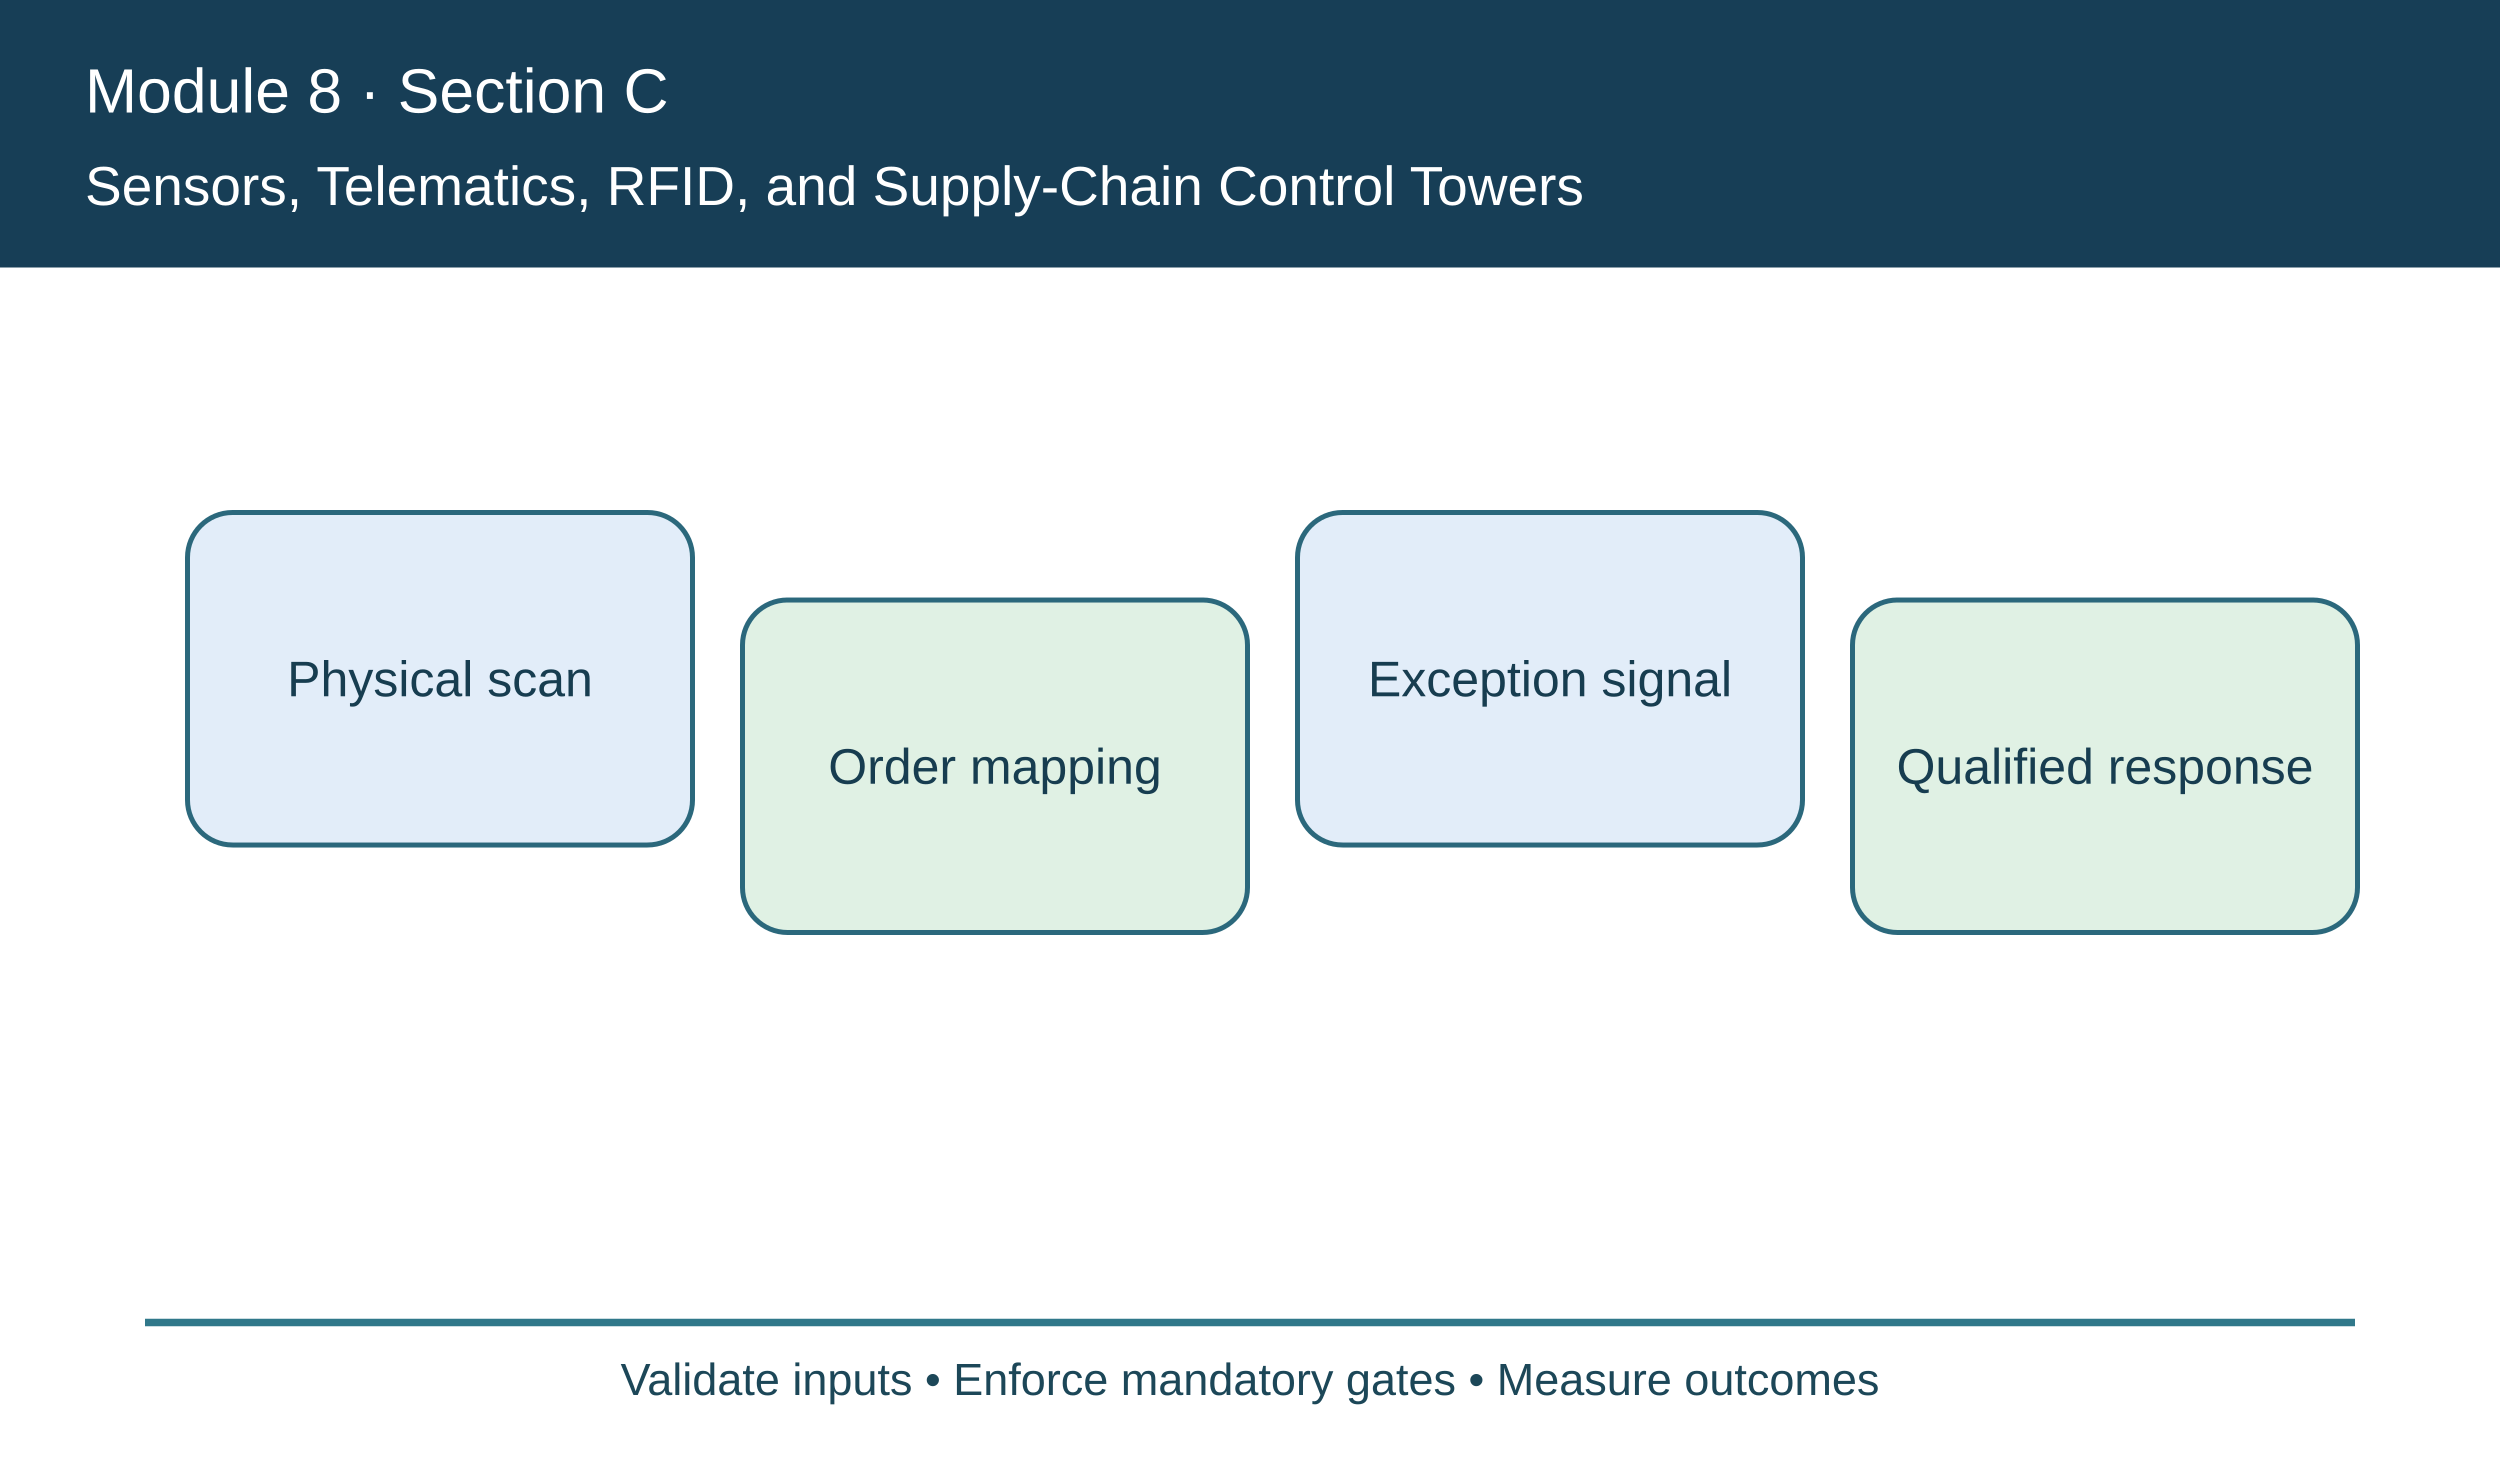
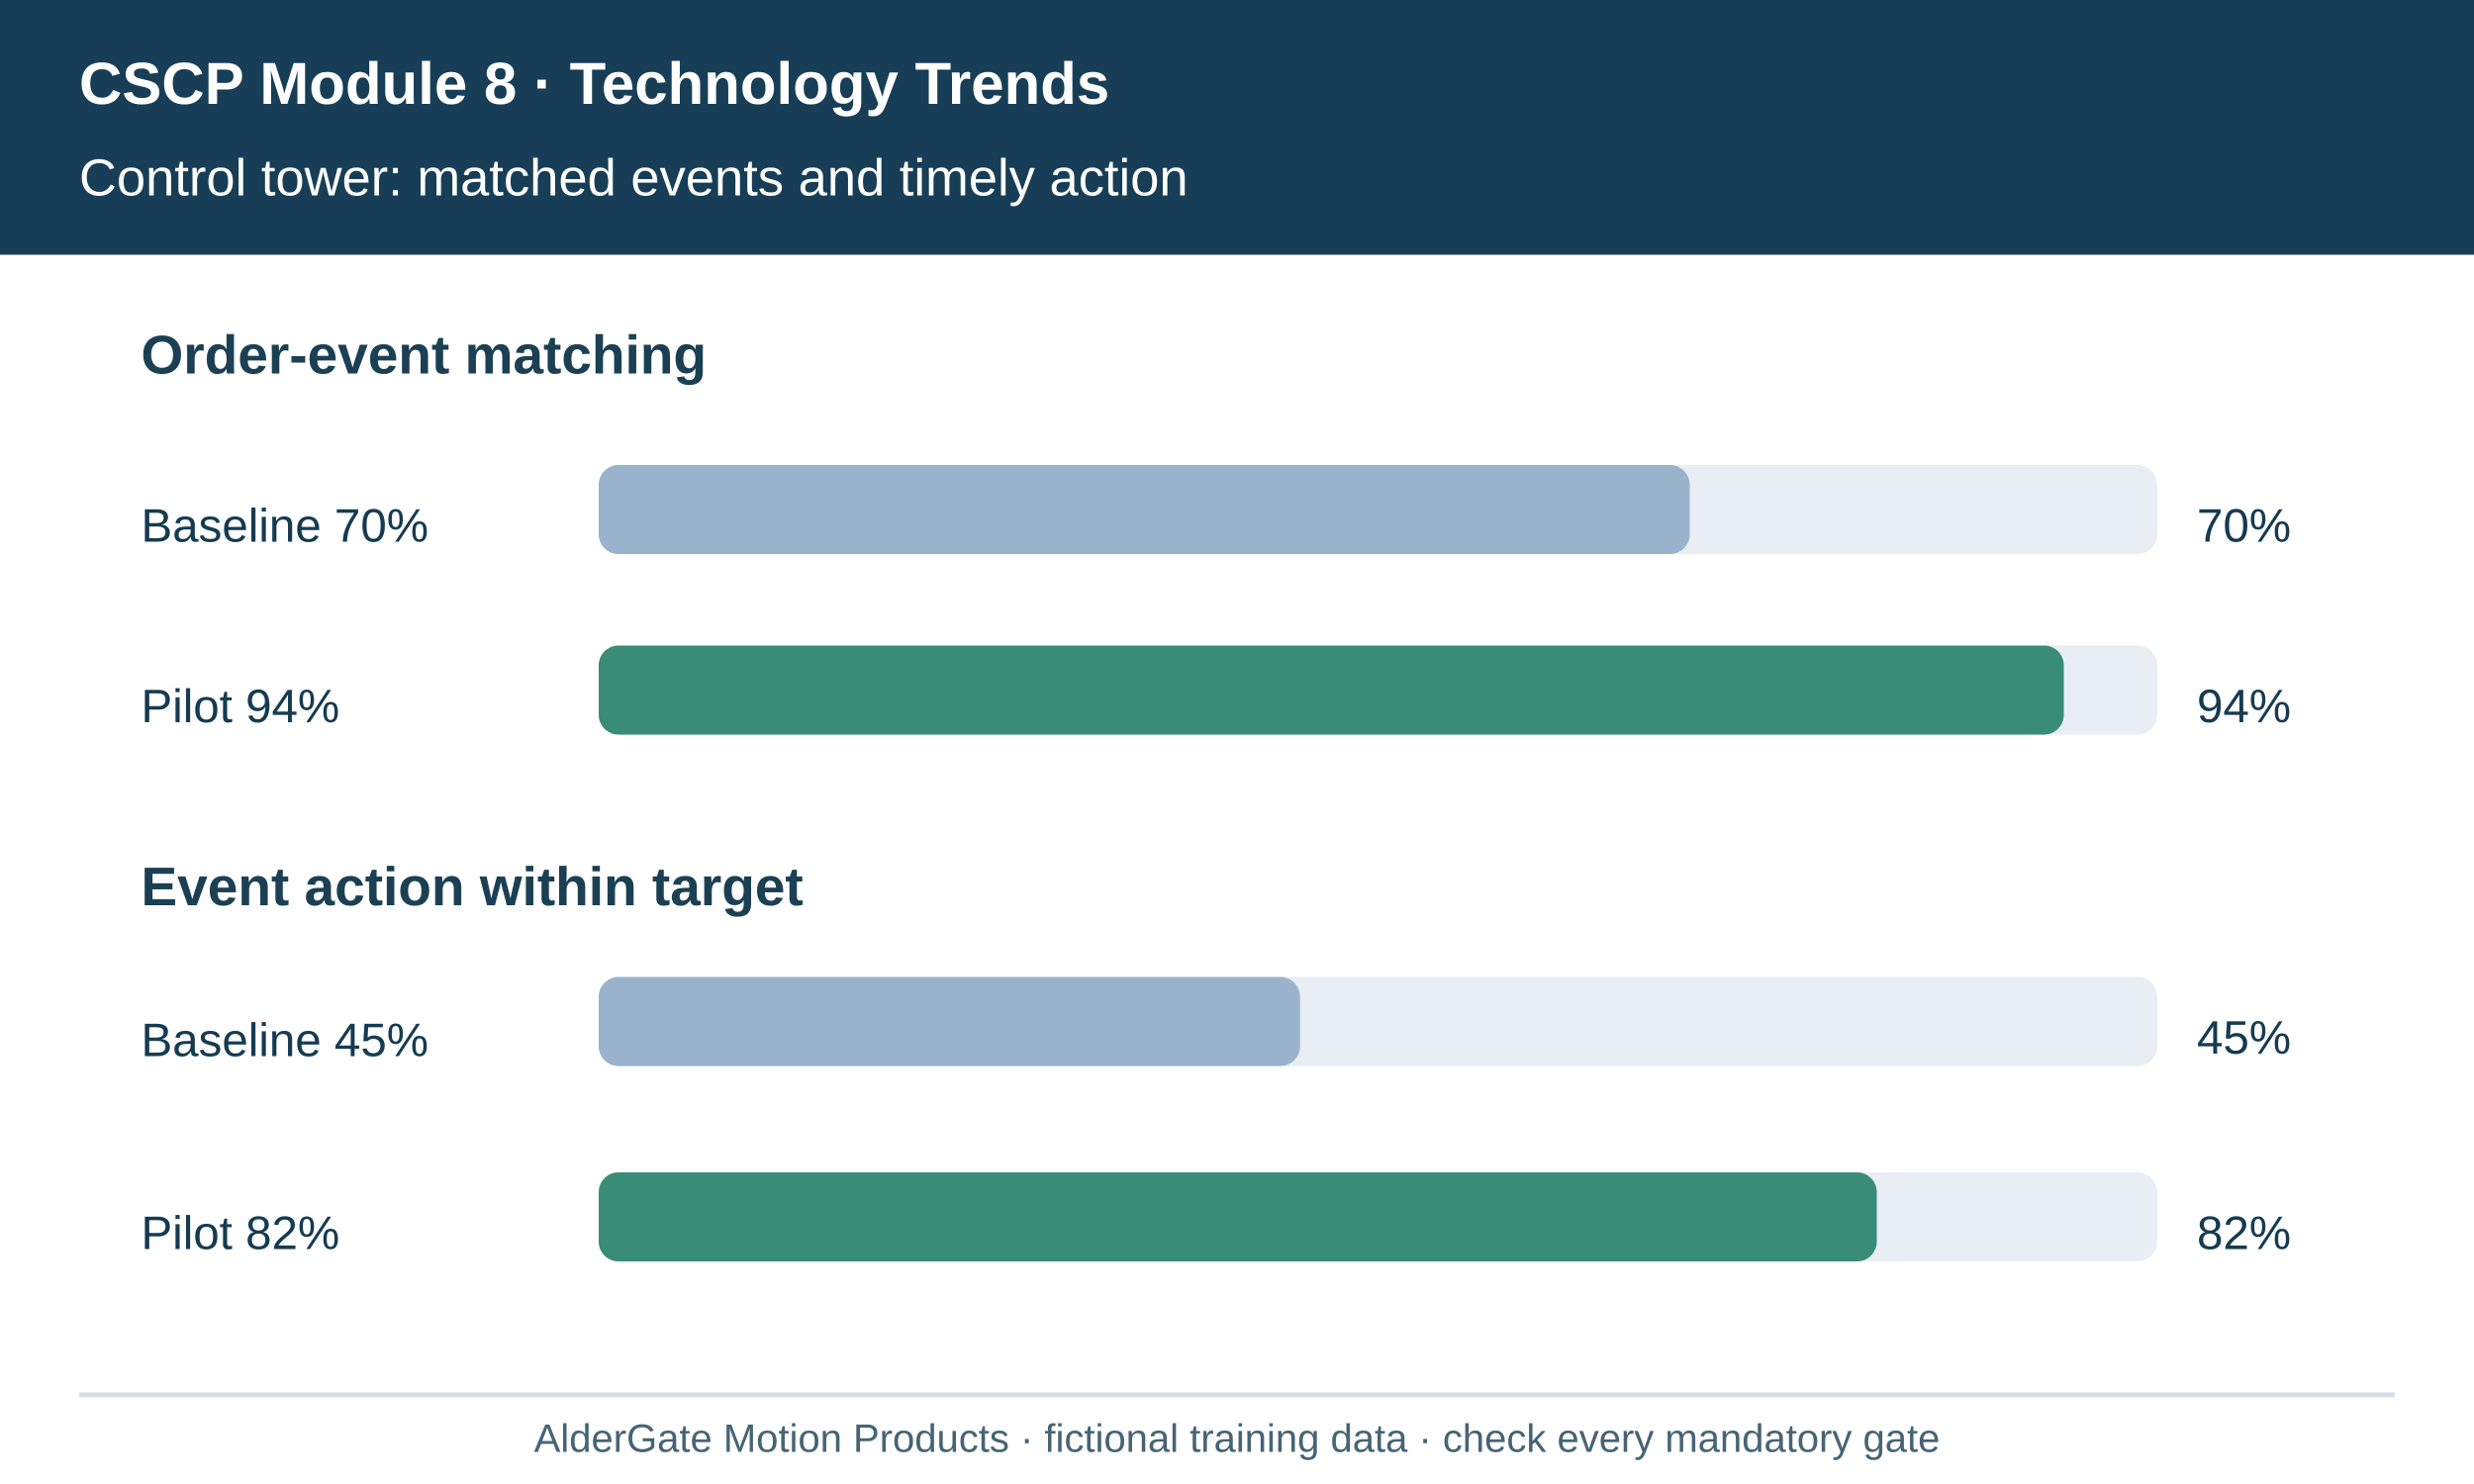
- <svg xmlns="http://www.w3.org/2000/svg" width="1000" height="590" viewBox="0 0 1000 590" role="img" aria-labelledby="title desc">
-   <rect width="1000" height="590" fill="#fff" />
-   <rect width="1000" height="107" fill="#173e56" />
-   <text x="34" y="45" font-size="25" font-family="Arial" fill="#fff">Module 8 · Section C</text>
-   <text x="34" y="82" font-size="22" font-family="Arial" fill="#fff">Sensors, Telematics, RFID, and Supply-Chain Control Towers</text>
-   <rect x="75" y="205" width="202" height="133" rx="18" fill="#e2edf9" stroke="#2b687c" stroke-width="2" />
-   <text x="176" y="278.5" font-size="20" text-anchor="middle" font-family="Arial" fill="#173d50">Physical scan</text>
-   <rect x="297" y="240" width="202" height="133" rx="18" fill="#e0f1e4" stroke="#2b687c" stroke-width="2" />
-   <text x="398" y="313.5" font-size="20" text-anchor="middle" font-family="Arial" fill="#173d50">Order mapping</text>
-   <rect x="519" y="205" width="202" height="133" rx="18" fill="#e2edf9" stroke="#2b687c" stroke-width="2" />
-   <text x="620" y="278.5" font-size="20" text-anchor="middle" font-family="Arial" fill="#173d50">Exception signal</text>
-   <rect x="741" y="240" width="202" height="133" rx="18" fill="#e0f1e4" stroke="#2b687c" stroke-width="2" />
-   <text x="842" y="313.5" font-size="20" text-anchor="middle" font-family="Arial" fill="#173d50">Qualified response</text>
-   <path d="M58 529 H942" stroke="#30788a" stroke-width="3" />
-   <text x="500" y="558" text-anchor="middle" font-size="18" fill="#1c4758" font-family="Arial">Validate inputs • Enforce mandatory gates • Measure outcomes</text>
+ <svg xmlns="http://www.w3.org/2000/svg" viewBox="0 0 1000 600" width="1000" height="600" role="img" aria-labelledby="title desc">
+   <rect x="0" y="0" width="1000" height="600" rx="0" fill="#fff" stroke="none" stroke-width="1.5" />
+   <rect x="0" y="0" width="1000" height="103" rx="0" fill="#173e56" stroke="none" stroke-width="1.5" />
+   <text x="32" y="42" font-family="Arial,Helvetica,sans-serif" font-size="24" text-anchor="start" fill="#fff" font-weight="700">CSCP Module 8 · Technology Trends</text>
+   <text x="32" y="79" font-family="Arial,Helvetica,sans-serif" font-size="21" text-anchor="start" fill="#fff">Control tower: matched events and timely action</text>
+   <text x="57" y="151" font-family="Arial,Helvetica,sans-serif" font-size="22" text-anchor="start" fill="#1b4053" font-weight="700">Order-event matching</text>
+   <text x="57" y="219" font-family="Arial,Helvetica,sans-serif" font-size="19" text-anchor="start" fill="#153b51">Baseline 70%</text>
+   <rect x="242" y="188" width="630" height="36" rx="8" fill="#e8eef3" stroke="none" stroke-width="1.5" />
+   <rect x="242" y="188" width="441" height="36" rx="8" fill="#9ab3cd" stroke="none" stroke-width="1.5" />
+   <text x="888" y="219" font-family="Arial,Helvetica,sans-serif" font-size="19" text-anchor="start" fill="#153b51">70%</text>
+   <text x="57" y="292" font-family="Arial,Helvetica,sans-serif" font-size="19" text-anchor="start" fill="#153b51">Pilot 94%</text>
+   <rect x="242" y="261" width="630" height="36" rx="8" fill="#e8eef3" stroke="none" stroke-width="1.5" />
+   <rect x="242" y="261" width="592.2" height="36" rx="8" fill="#398c76" stroke="none" stroke-width="1.5" />
+   <text x="888" y="292" font-family="Arial,Helvetica,sans-serif" font-size="19" text-anchor="start" fill="#153b51">94%</text>
+   <text x="57" y="366" font-family="Arial,Helvetica,sans-serif" font-size="22" text-anchor="start" fill="#1b4053" font-weight="700">Event action within target</text>
+   <text x="57" y="427" font-family="Arial,Helvetica,sans-serif" font-size="19" text-anchor="start" fill="#153b51">Baseline 45%</text>
+   <rect x="242" y="395" width="630" height="36" rx="8" fill="#e8eef3" stroke="none" stroke-width="1.5" />
+   <rect x="242" y="395" width="283.5" height="36" rx="8" fill="#9ab3cd" stroke="none" stroke-width="1.5" />
+   <text x="888" y="426" font-family="Arial,Helvetica,sans-serif" font-size="19" text-anchor="start" fill="#153b51">45%</text>
+   <text x="57" y="505" font-family="Arial,Helvetica,sans-serif" font-size="19" text-anchor="start" fill="#153b51">Pilot 82%</text>
+   <rect x="242" y="474" width="630" height="36" rx="8" fill="#e8eef3" stroke="none" stroke-width="1.5" />
+   <rect x="242" y="474" width="516.6" height="36" rx="8" fill="#398c76" stroke="none" stroke-width="1.5" />
+   <text x="888" y="505" font-family="Arial,Helvetica,sans-serif" font-size="19" text-anchor="start" fill="#153b51">82%</text>
+   <line x1="32" y1="564" x2="968" y2="564" stroke="#d4e0e8" stroke-width="2" />
+   <text x="500" y="587" font-family="Arial,Helvetica,sans-serif" font-size="16" text-anchor="middle" fill="#466475">AlderGate Motion Products · fictional training data · check every mandatory gate</text>
</svg>
